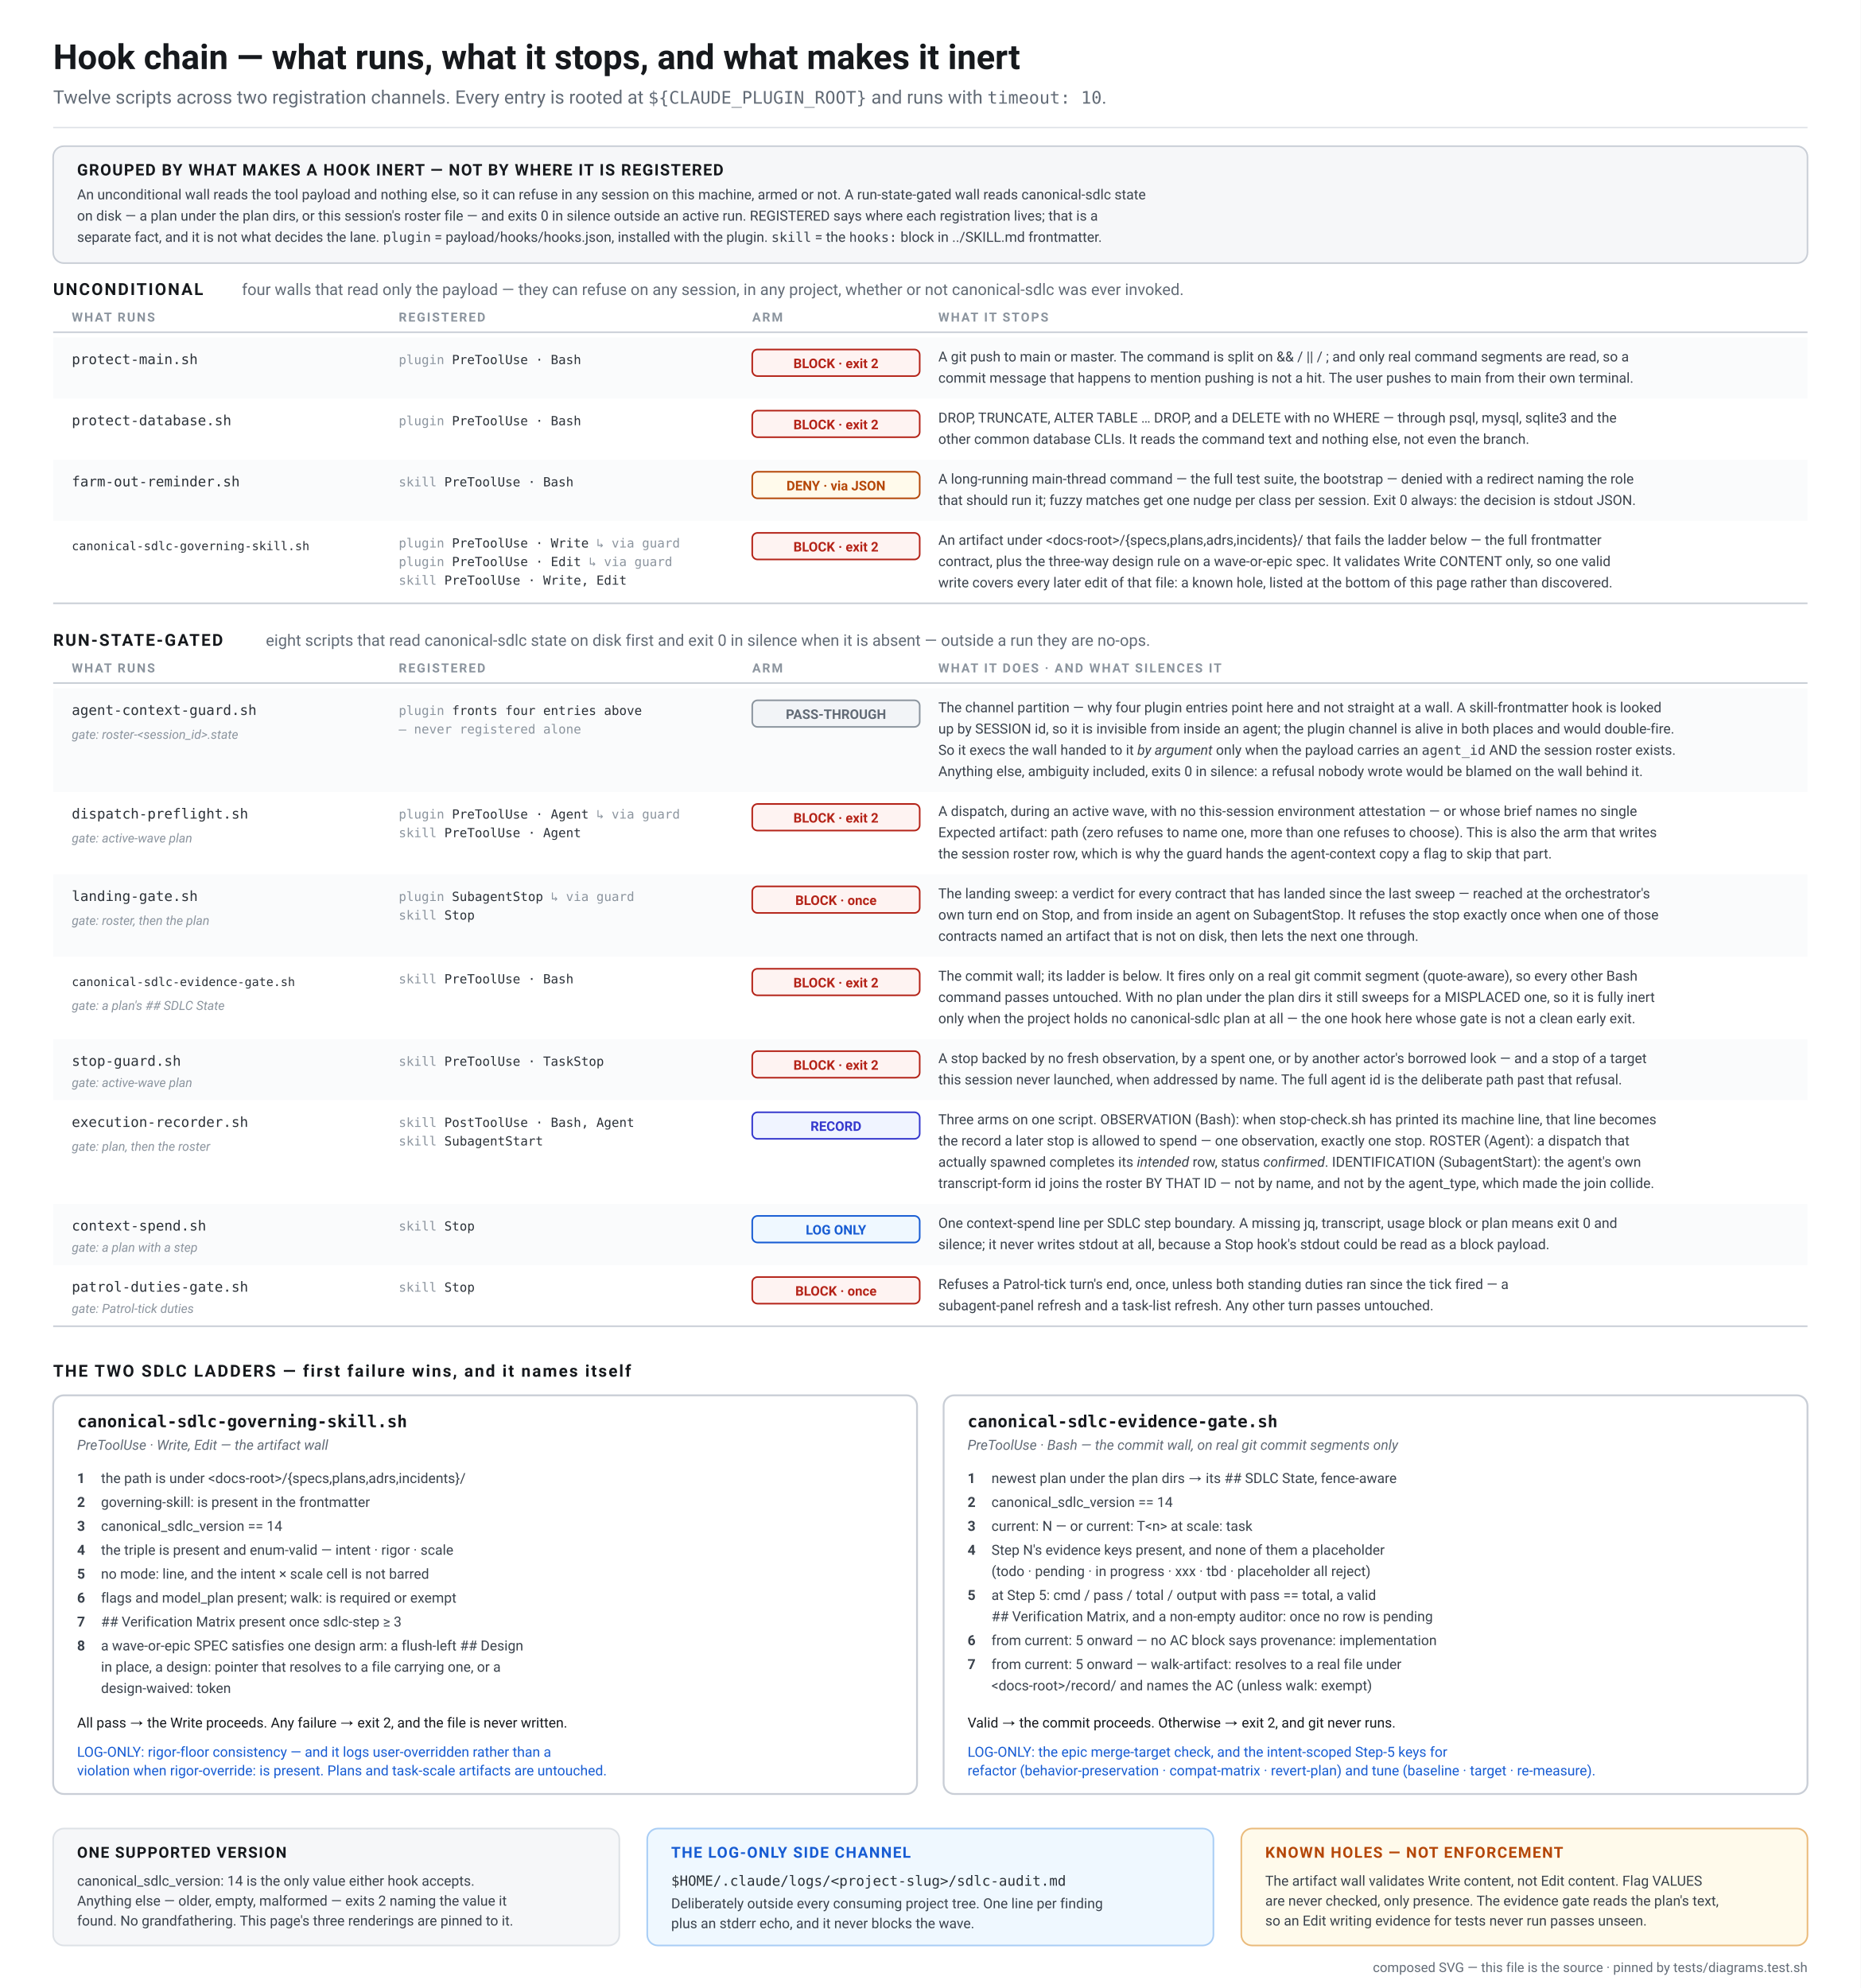
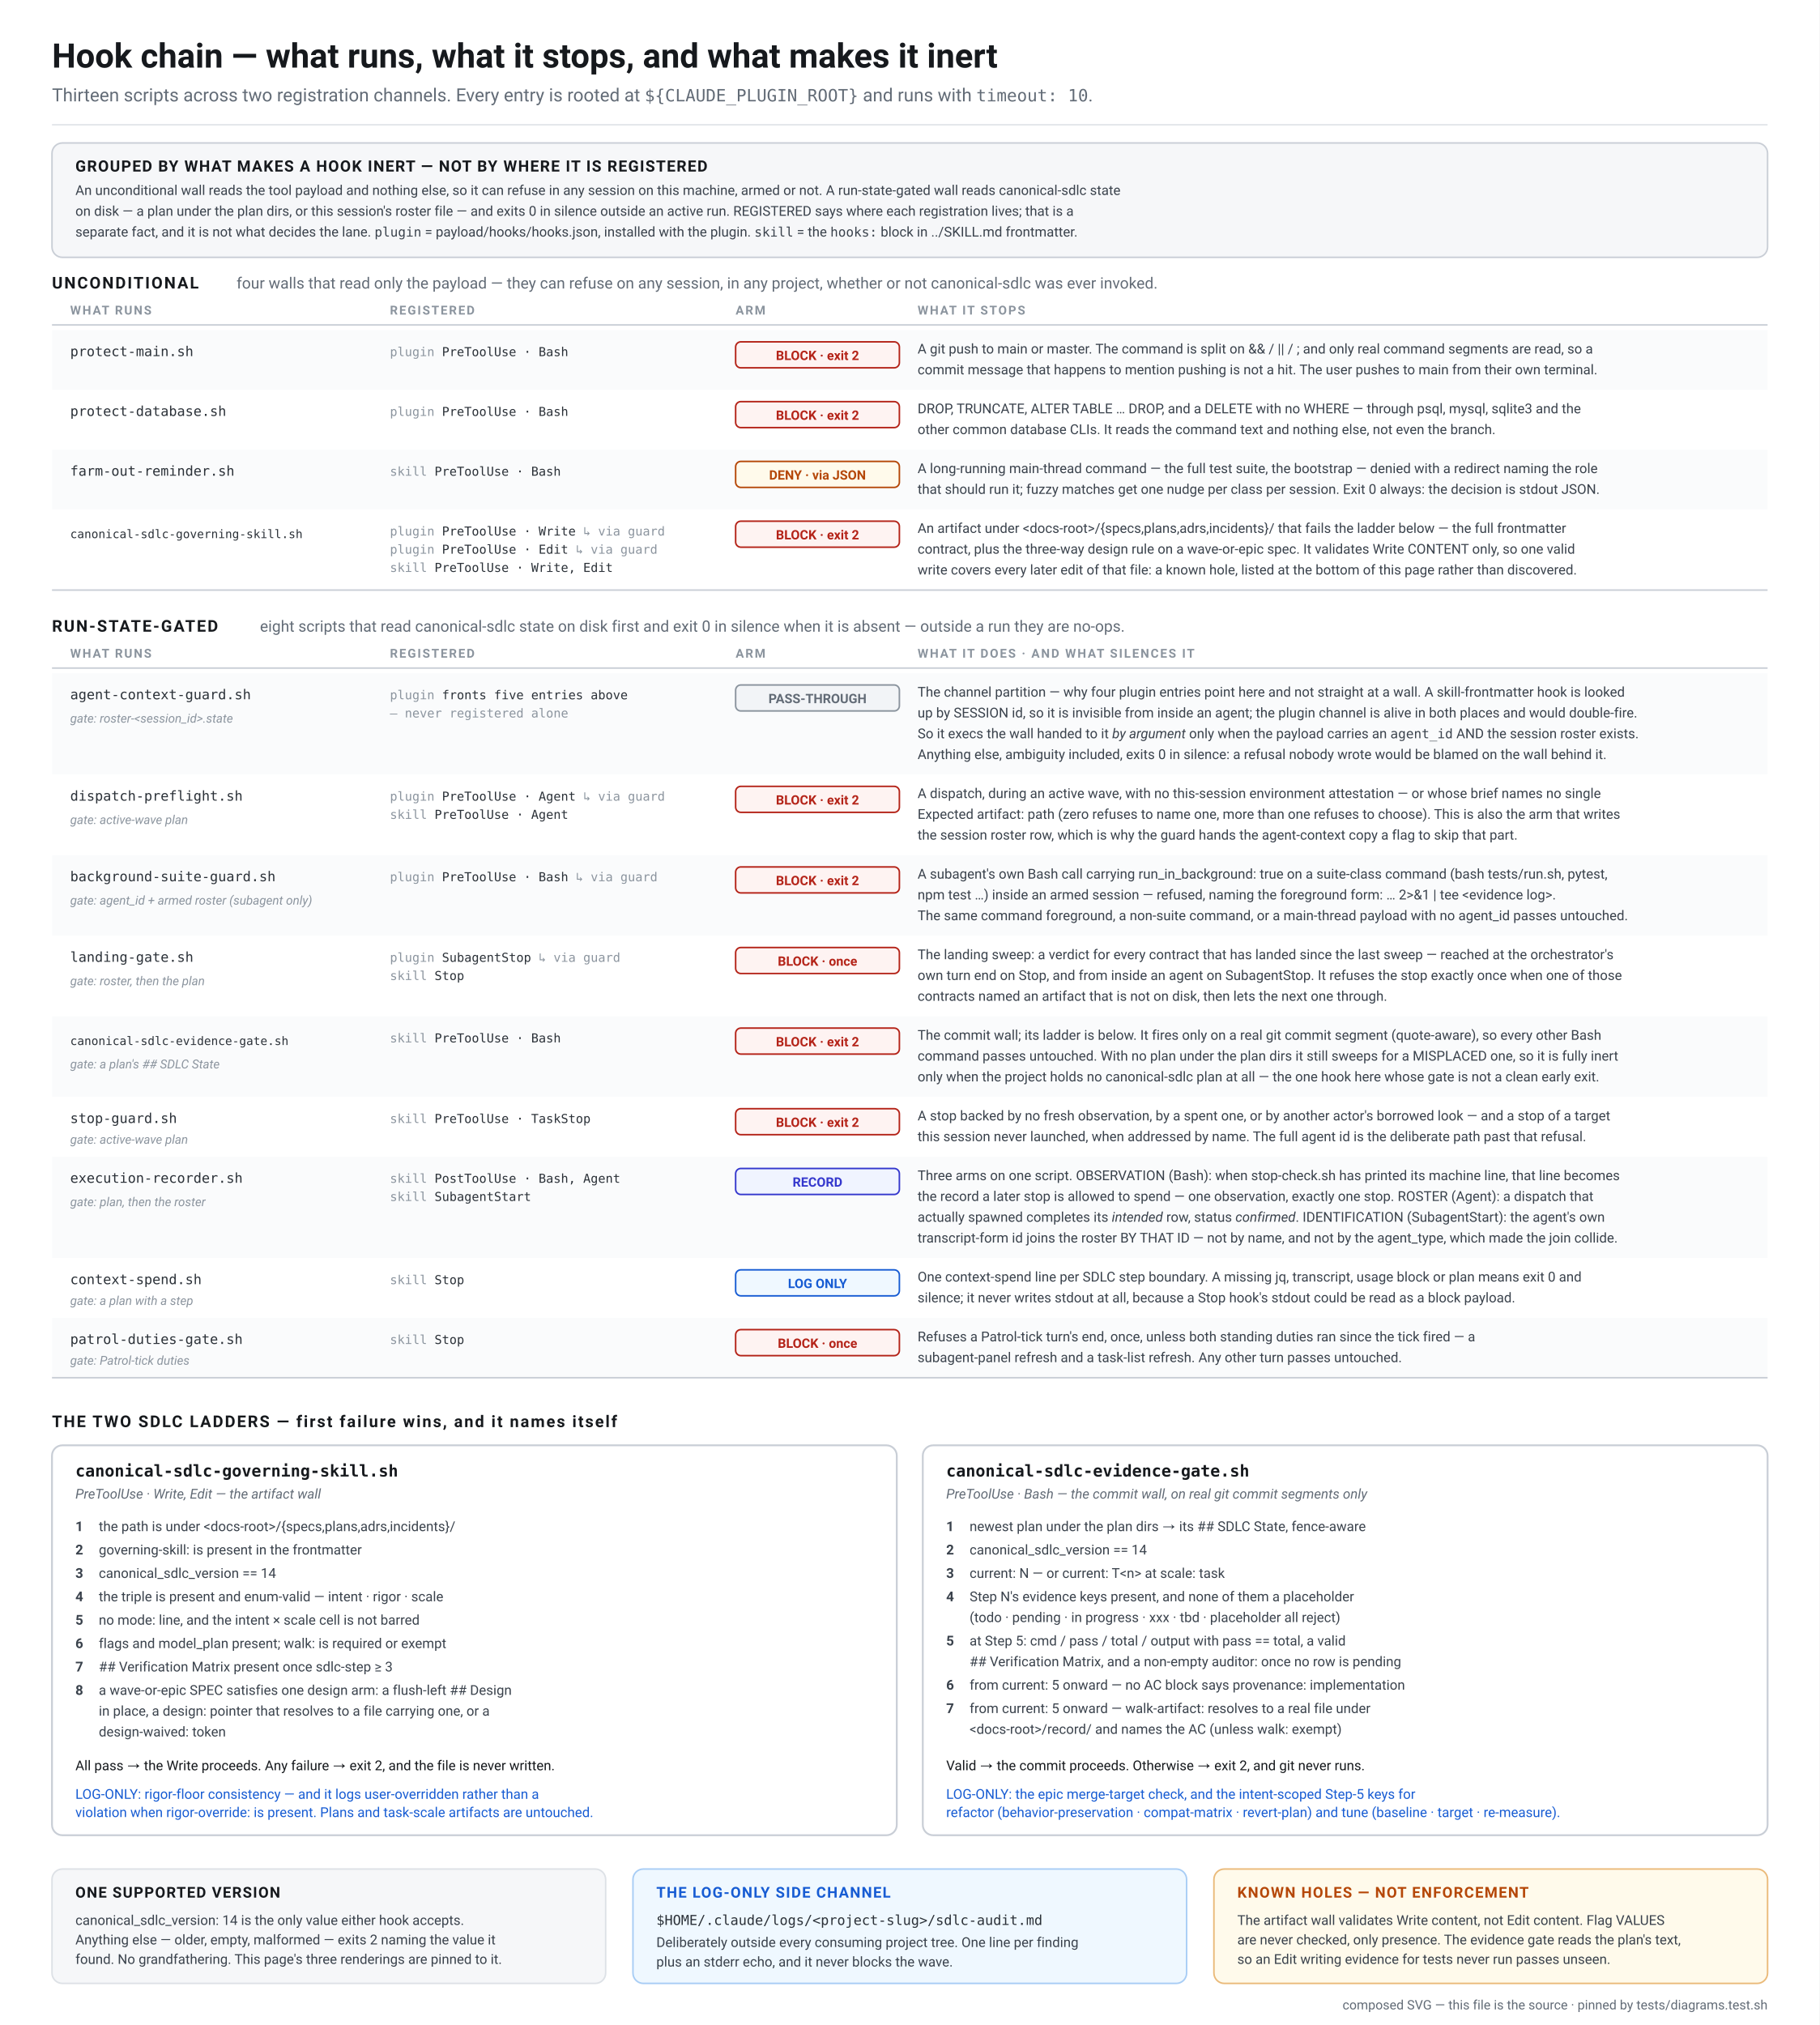
- <svg xmlns="http://www.w3.org/2000/svg" width="1400" height="1496" viewBox="0 0 1400 1496" font-family="ui-sans-serif, -apple-system, BlinkMacSystemFont, 'Segoe UI', Roboto, Helvetica, Arial, sans-serif">
-   <rect x="0" y="0" width="1400" height="1496" fill="#ffffff" />
+ <svg xmlns="http://www.w3.org/2000/svg" width="1400" height="1558" viewBox="0 0 1400 1558" font-family="ui-sans-serif, -apple-system, BlinkMacSystemFont, 'Segoe UI', Roboto, Helvetica, Arial, sans-serif">
+   <rect x="0" y="0" width="1400" height="1558" fill="#ffffff" />
  <text x="40" y="52" font-size="26" font-weight="700" fill="#16191d">Hook chain — what runs, what it stops, and what makes it inert</text>
-   <text x="40" y="78" font-size="14" fill="#626b76">Twelve scripts across two registration channels. Every entry is rooted at <tspan font-family="ui-monospace, SFMono-Regular, Menlo, Consolas, monospace" font-size="13">${CLAUDE_PLUGIN_ROOT}</tspan> and runs with <tspan font-family="ui-monospace, SFMono-Regular, Menlo, Consolas, monospace" font-size="13">timeout: 10</tspan>.</text>
+   <text x="40" y="78" font-size="14" fill="#626b76">Thirteen scripts across two registration channels. Every entry is rooted at <tspan font-family="ui-monospace, SFMono-Regular, Menlo, Consolas, monospace" font-size="13">${CLAUDE_PLUGIN_ROOT}</tspan> and runs with <tspan font-family="ui-monospace, SFMono-Regular, Menlo, Consolas, monospace" font-size="13">timeout: 10</tspan>.</text>
  <line x1="40" y1="96" x2="1360" y2="96" stroke="#dde1e6" stroke-width="1" />
  <rect x="40" y="110" width="1320" height="88" rx="8" fill="#f6f7f9" stroke="#c9ced6" stroke-width="1.2" />
  <text x="58" y="132" font-size="12" font-weight="700" letter-spacing="0.8" fill="#16191d">GROUPED BY WHAT MAKES A HOOK INERT — NOT BY WHERE IT IS REGISTERED</text>
  <text x="58" y="150" font-size="10.5" fill="#3a424c">An unconditional wall reads the tool payload and nothing else, so it can refuse in any session on this machine, armed or not. A run-state-gated wall reads canonical-sdlc state</text>
  <text x="58" y="166" font-size="10.5" fill="#3a424c">on disk — a plan under the plan dirs, or this session's roster file — and exits 0 in silence outside an active run. REGISTERED says where each registration lives; that is a</text>
  <text x="58" y="182" font-size="10.5" fill="#3a424c">separate fact, and it is not what decides the lane. <tspan font-family="ui-monospace, SFMono-Regular, Menlo, Consolas, monospace" font-size="10">plugin</tspan> = payload/hooks/hooks.json, installed with the plugin. <tspan font-family="ui-monospace, SFMono-Regular, Menlo, Consolas, monospace" font-size="10">skill</tspan> = the <tspan font-family="ui-monospace, SFMono-Regular, Menlo, Consolas, monospace" font-size="10">hooks:</tspan> block in ../SKILL.md frontmatter.</text>
  <text x="40" y="222" font-size="12.5" font-weight="700" letter-spacing="1.2" fill="#16191d">UNCONDITIONAL</text>
  <text x="182" y="222" font-size="12" fill="#626b76">four walls that read only the payload — they can refuse on any session, in any project, whether or not canonical-sdlc was ever invoked.</text>
  <text x="54" y="242" font-size="9.5" font-weight="700" letter-spacing="1.1" fill="#8b949e">WHAT RUNS</text>
  <text x="300" y="242" font-size="9.5" font-weight="700" letter-spacing="1.1" fill="#8b949e">REGISTERED</text>
  <text x="566" y="242" font-size="9.5" font-weight="700" letter-spacing="1.1" fill="#8b949e">ARM</text>
  <text x="706" y="242" font-size="9.5" font-weight="700" letter-spacing="1.1" fill="#8b949e">WHAT IT STOPS</text>
  <line x1="40" y1="250" x2="1360" y2="250" stroke="#c9ced6" stroke-width="1.2" />
  <rect x="40" y="254" width="1320" height="46" fill="#fafbfc" />
  <text x="54" y="274" font-size="10.5" font-family="ui-monospace, SFMono-Regular, Menlo, Consolas, monospace" fill="#2b3138">protect-main.sh</text>
  <text class="hook-entry" data-event="PreToolUse" data-matcher="Bash" data-guard="" data-hook="protect-main.sh" x="300" y="274" font-size="9.5" font-family="ui-monospace, SFMono-Regular, Menlo, Consolas, monospace" fill="#2b3138">
    <tspan fill="#8b949e">plugin</tspan> PreToolUse · Bash</text>
  <rect x="566" y="263" width="126" height="20" rx="4" fill="#fef3f2" stroke="#b42318" stroke-width="1.2" />
  <text x="629" y="277" font-size="10" font-weight="600" fill="#b42318" text-anchor="middle">BLOCK · exit 2</text>
  <text x="706" y="272" font-size="10.5" fill="#3a424c">A git push to main or master. The command is split on &amp;&amp; / || / ; and only real command segments are read, so a</text>
  <text x="706" y="288" font-size="10.5" fill="#3a424c">commit message that happens to mention pushing is not a hit. The user pushes to main from their own terminal.</text>
  <rect x="40" y="300" width="1320" height="46" fill="#ffffff" />
  <text x="54" y="320" font-size="10.5" font-family="ui-monospace, SFMono-Regular, Menlo, Consolas, monospace" fill="#2b3138">protect-database.sh</text>
  <text class="hook-entry" data-event="PreToolUse" data-matcher="Bash" data-guard="" data-hook="protect-database.sh" x="300" y="320" font-size="9.5" font-family="ui-monospace, SFMono-Regular, Menlo, Consolas, monospace" fill="#2b3138">
    <tspan fill="#8b949e">plugin</tspan> PreToolUse · Bash</text>
  <rect x="566" y="309" width="126" height="20" rx="4" fill="#fef3f2" stroke="#b42318" stroke-width="1.2" />
  <text x="629" y="323" font-size="10" font-weight="600" fill="#b42318" text-anchor="middle">BLOCK · exit 2</text>
  <text x="706" y="318" font-size="10.5" fill="#3a424c">DROP, TRUNCATE, ALTER TABLE … DROP, and a DELETE with no WHERE — through psql, mysql, sqlite3 and the</text>
  <text x="706" y="334" font-size="10.5" fill="#3a424c">other common database CLIs. It reads the command text and nothing else, not even the branch.</text>
  <rect x="40" y="346" width="1320" height="46" fill="#fafbfc" />
  <text x="54" y="366" font-size="10.5" font-family="ui-monospace, SFMono-Regular, Menlo, Consolas, monospace" fill="#2b3138">farm-out-reminder.sh</text>
  <text class="armed-entry" data-hook="farm-out-reminder.sh" x="300" y="366" font-size="9.5" font-family="ui-monospace, SFMono-Regular, Menlo, Consolas, monospace" fill="#2b3138">
    <tspan fill="#8b949e">skill</tspan> PreToolUse · Bash</text>
  <rect x="566" y="355" width="126" height="20" rx="4" fill="#fffaeb" stroke="#b54708" stroke-width="1.2" />
  <text x="629" y="369" font-size="10" font-weight="600" fill="#b54708" text-anchor="middle">DENY · via JSON</text>
  <text x="706" y="364" font-size="10.5" fill="#3a424c">A long-running main-thread command — the full test suite, the bootstrap — denied with a redirect naming the role</text>
  <text x="706" y="380" font-size="10.5" fill="#3a424c">that should run it; fuzzy matches get one nudge per class per session. Exit 0 always: the decision is stdout JSON.</text>
  <rect x="40" y="392" width="1320" height="62" fill="#ffffff" />
  <text x="54" y="414" font-size="9" font-family="ui-monospace, SFMono-Regular, Menlo, Consolas, monospace" fill="#2b3138">canonical-sdlc-governing-skill.sh</text>
  <text class="hook-entry" data-event="PreToolUse" data-matcher="Write" data-guard="agent-context-guard.sh" data-hook="canonical-sdlc-governing-skill.sh" x="300" y="412" font-size="9.5" font-family="ui-monospace, SFMono-Regular, Menlo, Consolas, monospace" fill="#2b3138">
    <tspan fill="#8b949e">plugin</tspan> PreToolUse · Write <tspan fill="#8b949e">↳ via guard</tspan>
  </text>
  <text class="hook-entry" data-event="PreToolUse" data-matcher="Edit" data-guard="agent-context-guard.sh" data-hook="canonical-sdlc-governing-skill.sh" x="300" y="426" font-size="9.5" font-family="ui-monospace, SFMono-Regular, Menlo, Consolas, monospace" fill="#2b3138">
    <tspan fill="#8b949e">plugin</tspan> PreToolUse · Edit <tspan fill="#8b949e">↳ via guard</tspan>
  </text>
  <text class="armed-entry" data-hook="canonical-sdlc-governing-skill.sh" x="300" y="440" font-size="9.5" font-family="ui-monospace, SFMono-Regular, Menlo, Consolas, monospace" fill="#2b3138">
    <tspan fill="#8b949e">skill</tspan> PreToolUse · Write, Edit</text>
  <rect x="566" y="401" width="126" height="20" rx="4" fill="#fef3f2" stroke="#b42318" stroke-width="1.2" />
  <text x="629" y="415" font-size="10" font-weight="600" fill="#b42318" text-anchor="middle">BLOCK · exit 2</text>
  <text x="706" y="410" font-size="10.5" fill="#3a424c">An artifact under &lt;docs-root&gt;/{specs,plans,adrs,incidents}/ that fails the ladder below — the full frontmatter</text>
  <text x="706" y="426" font-size="10.5" fill="#3a424c">contract, plus the three-way design rule on a wave-or-epic spec. It validates Write CONTENT only, so one valid</text>
  <text x="706" y="442" font-size="10.5" fill="#3a424c">write covers every later edit of that file: a known hole, listed at the bottom of this page rather than discovered.</text>
  <line x1="40" y1="454" x2="1360" y2="454" stroke="#c9ced6" stroke-width="1.2" />
  <text x="40" y="486" font-size="12.5" font-weight="700" letter-spacing="1.2" fill="#16191d">RUN-STATE-GATED</text>
  <text x="200" y="486" font-size="12" fill="#626b76">eight scripts that read canonical-sdlc state on disk first and exit 0 in silence when it is absent — outside a run they are no-ops.</text>
  <text x="54" y="506" font-size="9.5" font-weight="700" letter-spacing="1.1" fill="#8b949e">WHAT RUNS</text>
  <text x="300" y="506" font-size="9.5" font-weight="700" letter-spacing="1.1" fill="#8b949e">REGISTERED</text>
  <text x="566" y="506" font-size="9.5" font-weight="700" letter-spacing="1.1" fill="#8b949e">ARM</text>
  <text x="706" y="506" font-size="9.5" font-weight="700" letter-spacing="1.1" fill="#8b949e">WHAT IT DOES · AND WHAT SILENCES IT</text>
  <line x1="40" y1="514" x2="1360" y2="514" stroke="#c9ced6" stroke-width="1.2" />
  <rect x="40" y="518" width="1320" height="78" fill="#fafbfc" />
  <text x="54" y="538" font-size="10.5" font-family="ui-monospace, SFMono-Regular, Menlo, Consolas, monospace" fill="#2b3138">agent-context-guard.sh</text>
  <text x="54" y="556" font-size="9.5" font-style="italic" fill="#8b949e">gate: roster-&lt;session_id&gt;.state</text>
  <text x="300" y="538" font-size="9.5" font-family="ui-monospace, SFMono-Regular, Menlo, Consolas, monospace" fill="#2b3138">
-     <tspan fill="#8b949e">plugin</tspan> fronts four entries above</text>
+     <tspan fill="#8b949e">plugin</tspan> fronts five entries above</text>
  <text x="300" y="552" font-size="9.5" font-family="ui-monospace, SFMono-Regular, Menlo, Consolas, monospace" fill="#8b949e">— never registered alone</text>
  <rect x="566" y="527" width="126" height="20" rx="4" fill="#f2f4f7" stroke="#8b949e" stroke-width="1.2" />
  <text x="629" y="541" font-size="10" font-weight="600" fill="#626b76" text-anchor="middle">PASS-THROUGH</text>
  <text x="706" y="536" font-size="10.5" fill="#3a424c">The channel partition — why four plugin entries point here and not straight at a wall. A skill-frontmatter hook is looked</text>
  <text x="706" y="552" font-size="10.5" fill="#3a424c">up by SESSION id, so it is invisible from inside an agent; the plugin channel is alive in both places and would double-fire.</text>
  <text x="706" y="568" font-size="10.5" fill="#3a424c">So it execs the wall handed to it <tspan font-style="italic">by argument</tspan> only when the payload carries an <tspan font-family="ui-monospace, SFMono-Regular, Menlo, Consolas, monospace" font-size="10">agent_id</tspan> AND the session roster exists.</text>
  <text x="706" y="584" font-size="10.5" fill="#3a424c">Anything else, ambiguity included, exits 0 in silence: a refusal nobody wrote would be blamed on the wall behind it.</text>
  <rect x="40" y="596" width="1320" height="62" fill="#ffffff" />
  <text x="54" y="616" font-size="10.5" font-family="ui-monospace, SFMono-Regular, Menlo, Consolas, monospace" fill="#2b3138">dispatch-preflight.sh</text>
  <text x="54" y="634" font-size="9.5" font-style="italic" fill="#8b949e">gate: active-wave plan</text>
  <text class="hook-entry" data-event="PreToolUse" data-matcher="Agent" data-guard="agent-context-guard.sh" data-hook="dispatch-preflight.sh" x="300" y="616" font-size="9.5" font-family="ui-monospace, SFMono-Regular, Menlo, Consolas, monospace" fill="#2b3138">
    <tspan fill="#8b949e">plugin</tspan> PreToolUse · Agent <tspan fill="#8b949e">↳ via guard</tspan>
  </text>
  <text class="armed-entry" data-hook="dispatch-preflight.sh" x="300" y="630" font-size="9.5" font-family="ui-monospace, SFMono-Regular, Menlo, Consolas, monospace" fill="#2b3138">
    <tspan fill="#8b949e">skill</tspan> PreToolUse · Agent</text>
  <rect x="566" y="605" width="126" height="20" rx="4" fill="#fef3f2" stroke="#b42318" stroke-width="1.2" />
  <text x="629" y="619" font-size="10" font-weight="600" fill="#b42318" text-anchor="middle">BLOCK · exit 2</text>
  <text x="706" y="614" font-size="10.5" fill="#3a424c">A dispatch, during an active wave, with no this-session environment attestation — or whose brief names no single</text>
  <text x="706" y="630" font-size="10.5" fill="#3a424c">Expected artifact: path (zero refuses to name one, more than one refuses to choose). This is also the arm that writes</text>
  <text x="706" y="646" font-size="10.5" fill="#3a424c">the session roster row, which is why the guard hands the agent-context copy a flag to skip that part.</text>
  <rect x="40" y="658" width="1320" height="62" fill="#fafbfc" />
-   <text x="54" y="678" font-size="10.5" font-family="ui-monospace, SFMono-Regular, Menlo, Consolas, monospace" fill="#2b3138">landing-gate.sh</text>
-   <text x="54" y="696" font-size="9.5" font-style="italic" fill="#8b949e">gate: roster, then the plan</text>
-   <text class="hook-entry" data-event="SubagentStop" data-matcher="" data-guard="agent-context-guard.sh" data-hook="landing-gate.sh" x="300" y="678" font-size="9.5" font-family="ui-monospace, SFMono-Regular, Menlo, Consolas, monospace" fill="#2b3138">
+   <text x="54" y="678" font-size="10.5" font-family="ui-monospace, SFMono-Regular, Menlo, Consolas, monospace" fill="#2b3138">background-suite-guard.sh</text>
+   <text x="54" y="696" font-size="9.5" font-style="italic" fill="#8b949e">gate: agent_id + armed roster (subagent only)</text>
+   <text class="hook-entry" data-event="PreToolUse" data-matcher="Bash" data-guard="agent-context-guard.sh" data-hook="background-suite-guard.sh" x="300" y="678" font-size="9.5" font-family="ui-monospace, SFMono-Regular, Menlo, Consolas, monospace" fill="#2b3138">
+     <tspan fill="#8b949e">plugin</tspan> PreToolUse · Bash <tspan fill="#8b949e">↳ via guard</tspan>
+   </text>
+   <rect x="566" y="667" width="126" height="20" rx="4" fill="#fef3f2" stroke="#b42318" stroke-width="1.2" />
+   <text x="629" y="681" font-size="10" font-weight="600" fill="#b42318" text-anchor="middle">BLOCK · exit 2</text>
+   <text x="706" y="676" font-size="10.5" fill="#3a424c">A subagent's own Bash call carrying run_in_background: true on a suite-class command (bash tests/run.sh, pytest,</text>
+   <text x="706" y="692" font-size="10.5" fill="#3a424c">npm test …) inside an armed session — refused, naming the foreground form: … 2&gt;&amp;1 | tee &lt;evidence log&gt;.</text>
+   <text x="706" y="708" font-size="10.5" fill="#3a424c">The same command foreground, a non-suite command, or a main-thread payload with no agent_id passes untouched.</text>
+   <rect x="40" y="720" width="1320" height="62" fill="#ffffff" />
+   <text x="54" y="740" font-size="10.5" font-family="ui-monospace, SFMono-Regular, Menlo, Consolas, monospace" fill="#2b3138">landing-gate.sh</text>
+   <text x="54" y="758" font-size="9.5" font-style="italic" fill="#8b949e">gate: roster, then the plan</text>
+   <text class="hook-entry" data-event="SubagentStop" data-matcher="" data-guard="agent-context-guard.sh" data-hook="landing-gate.sh" x="300" y="740" font-size="9.5" font-family="ui-monospace, SFMono-Regular, Menlo, Consolas, monospace" fill="#2b3138">
    <tspan fill="#8b949e">plugin</tspan> SubagentStop <tspan fill="#8b949e">↳ via guard</tspan>
  </text>
-   <text class="armed-entry" data-hook="landing-gate.sh" x="300" y="692" font-size="9.5" font-family="ui-monospace, SFMono-Regular, Menlo, Consolas, monospace" fill="#2b3138">
+   <text class="armed-entry" data-hook="landing-gate.sh" x="300" y="754" font-size="9.5" font-family="ui-monospace, SFMono-Regular, Menlo, Consolas, monospace" fill="#2b3138">
    <tspan fill="#8b949e">skill</tspan> Stop</text>
-   <rect x="566" y="667" width="126" height="20" rx="4" fill="#fef3f2" stroke="#b42318" stroke-width="1.2" />
-   <text x="629" y="681" font-size="10" font-weight="600" fill="#b42318" text-anchor="middle">BLOCK · once</text>
-   <text x="706" y="676" font-size="10.5" fill="#3a424c">The landing sweep: a verdict for every contract that has landed since the last sweep — reached at the orchestrator's</text>
-   <text x="706" y="692" font-size="10.5" fill="#3a424c">own turn end on Stop, and from inside an agent on SubagentStop. It refuses the stop exactly once when one of those</text>
-   <text x="706" y="708" font-size="10.5" fill="#3a424c">contracts named an artifact that is not on disk, then lets the next one through.</text>
-   <rect x="40" y="720" width="1320" height="62" fill="#ffffff" />
-   <text x="54" y="742" font-size="9" font-family="ui-monospace, SFMono-Regular, Menlo, Consolas, monospace" fill="#2b3138">canonical-sdlc-evidence-gate.sh</text>
-   <text x="54" y="760" font-size="9.5" font-style="italic" fill="#8b949e">gate: a plan's ## SDLC State</text>
-   <text class="armed-entry" data-hook="canonical-sdlc-evidence-gate.sh" x="300" y="740" font-size="9.5" font-family="ui-monospace, SFMono-Regular, Menlo, Consolas, monospace" fill="#2b3138">
+   <rect x="566" y="729" width="126" height="20" rx="4" fill="#fef3f2" stroke="#b42318" stroke-width="1.2" />
+   <text x="629" y="743" font-size="10" font-weight="600" fill="#b42318" text-anchor="middle">BLOCK · once</text>
+   <text x="706" y="738" font-size="10.5" fill="#3a424c">The landing sweep: a verdict for every contract that has landed since the last sweep — reached at the orchestrator's</text>
+   <text x="706" y="754" font-size="10.5" fill="#3a424c">own turn end on Stop, and from inside an agent on SubagentStop. It refuses the stop exactly once when one of those</text>
+   <text x="706" y="770" font-size="10.5" fill="#3a424c">contracts named an artifact that is not on disk, then lets the next one through.</text>
+   <rect x="40" y="782" width="1320" height="62" fill="#fafbfc" />
+   <text x="54" y="804" font-size="9" font-family="ui-monospace, SFMono-Regular, Menlo, Consolas, monospace" fill="#2b3138">canonical-sdlc-evidence-gate.sh</text>
+   <text x="54" y="822" font-size="9.5" font-style="italic" fill="#8b949e">gate: a plan's ## SDLC State</text>
+   <text class="armed-entry" data-hook="canonical-sdlc-evidence-gate.sh" x="300" y="802" font-size="9.5" font-family="ui-monospace, SFMono-Regular, Menlo, Consolas, monospace" fill="#2b3138">
    <tspan fill="#8b949e">skill</tspan> PreToolUse · Bash</text>
-   <rect x="566" y="729" width="126" height="20" rx="4" fill="#fef3f2" stroke="#b42318" stroke-width="1.2" />
-   <text x="629" y="743" font-size="10" font-weight="600" fill="#b42318" text-anchor="middle">BLOCK · exit 2</text>
-   <text x="706" y="738" font-size="10.5" fill="#3a424c">The commit wall; its ladder is below. It fires only on a real git commit segment (quote-aware), so every other Bash</text>
-   <text x="706" y="754" font-size="10.5" fill="#3a424c">command passes untouched. With no plan under the plan dirs it still sweeps for a MISPLACED one, so it is fully inert</text>
-   <text x="706" y="770" font-size="10.5" fill="#3a424c">only when the project holds no canonical-sdlc plan at all — the one hook here whose gate is not a clean early exit.</text>
-   <rect x="40" y="782" width="1320" height="46" fill="#fafbfc" />
-   <text x="54" y="802" font-size="10.5" font-family="ui-monospace, SFMono-Regular, Menlo, Consolas, monospace" fill="#2b3138">stop-guard.sh</text>
-   <text x="54" y="818" font-size="9.5" font-style="italic" fill="#8b949e">gate: active-wave plan</text>
-   <text class="armed-entry" data-hook="stop-guard.sh" x="300" y="802" font-size="9.5" font-family="ui-monospace, SFMono-Regular, Menlo, Consolas, monospace" fill="#2b3138">
-     <tspan fill="#8b949e">skill</tspan> PreToolUse · TaskStop</text>
  <rect x="566" y="791" width="126" height="20" rx="4" fill="#fef3f2" stroke="#b42318" stroke-width="1.2" />
  <text x="629" y="805" font-size="10" font-weight="600" fill="#b42318" text-anchor="middle">BLOCK · exit 2</text>
-   <text x="706" y="800" font-size="10.5" fill="#3a424c">A stop backed by no fresh observation, by a spent one, or by another actor's borrowed look — and a stop of a target</text>
-   <text x="706" y="816" font-size="10.5" fill="#3a424c">this session never launched, when addressed by name. The full agent id is the deliberate path past that refusal.</text>
-   <rect x="40" y="828" width="1320" height="78" fill="#ffffff" />
-   <text x="54" y="848" font-size="10.5" font-family="ui-monospace, SFMono-Regular, Menlo, Consolas, monospace" fill="#2b3138">execution-recorder.sh</text>
-   <text x="54" y="866" font-size="9.5" font-style="italic" fill="#8b949e">gate: plan, then the roster</text>
-   <text class="armed-entry" data-hook="execution-recorder.sh" x="300" y="848" font-size="9.5" font-family="ui-monospace, SFMono-Regular, Menlo, Consolas, monospace" fill="#2b3138">
+   <text x="706" y="800" font-size="10.5" fill="#3a424c">The commit wall; its ladder is below. It fires only on a real git commit segment (quote-aware), so every other Bash</text>
+   <text x="706" y="816" font-size="10.5" fill="#3a424c">command passes untouched. With no plan under the plan dirs it still sweeps for a MISPLACED one, so it is fully inert</text>
+   <text x="706" y="832" font-size="10.5" fill="#3a424c">only when the project holds no canonical-sdlc plan at all — the one hook here whose gate is not a clean early exit.</text>
+   <rect x="40" y="844" width="1320" height="46" fill="#ffffff" />
+   <text x="54" y="864" font-size="10.5" font-family="ui-monospace, SFMono-Regular, Menlo, Consolas, monospace" fill="#2b3138">stop-guard.sh</text>
+   <text x="54" y="880" font-size="9.5" font-style="italic" fill="#8b949e">gate: active-wave plan</text>
+   <text class="armed-entry" data-hook="stop-guard.sh" x="300" y="864" font-size="9.5" font-family="ui-monospace, SFMono-Regular, Menlo, Consolas, monospace" fill="#2b3138">
+     <tspan fill="#8b949e">skill</tspan> PreToolUse · TaskStop</text>
+   <rect x="566" y="853" width="126" height="20" rx="4" fill="#fef3f2" stroke="#b42318" stroke-width="1.2" />
+   <text x="629" y="867" font-size="10" font-weight="600" fill="#b42318" text-anchor="middle">BLOCK · exit 2</text>
+   <text x="706" y="862" font-size="10.5" fill="#3a424c">A stop backed by no fresh observation, by a spent one, or by another actor's borrowed look — and a stop of a target</text>
+   <text x="706" y="878" font-size="10.5" fill="#3a424c">this session never launched, when addressed by name. The full agent id is the deliberate path past that refusal.</text>
+   <rect x="40" y="890" width="1320" height="78" fill="#fafbfc" />
+   <text x="54" y="910" font-size="10.5" font-family="ui-monospace, SFMono-Regular, Menlo, Consolas, monospace" fill="#2b3138">execution-recorder.sh</text>
+   <text x="54" y="928" font-size="9.5" font-style="italic" fill="#8b949e">gate: plan, then the roster</text>
+   <text class="armed-entry" data-hook="execution-recorder.sh" x="300" y="910" font-size="9.5" font-family="ui-monospace, SFMono-Regular, Menlo, Consolas, monospace" fill="#2b3138">
    <tspan fill="#8b949e">skill</tspan> PostToolUse · Bash, Agent</text>
-   <text x="300" y="862" font-size="9.5" font-family="ui-monospace, SFMono-Regular, Menlo, Consolas, monospace" fill="#2b3138">
+   <text x="300" y="924" font-size="9.5" font-family="ui-monospace, SFMono-Regular, Menlo, Consolas, monospace" fill="#2b3138">
    <tspan fill="#8b949e">skill</tspan> SubagentStart</text>
-   <rect x="566" y="837" width="126" height="20" rx="4" fill="#f0f4ff" stroke="#3538cd" stroke-width="1.2" />
-   <text x="629" y="851" font-size="10" font-weight="600" fill="#3538cd" text-anchor="middle">RECORD</text>
-   <text x="706" y="846" font-size="10.5" fill="#3a424c">Three arms on one script. OBSERVATION (Bash): when stop-check.sh has printed its machine line, that line becomes</text>
-   <text x="706" y="862" font-size="10.5" fill="#3a424c">the record a later stop is allowed to spend — one observation, exactly one stop. ROSTER (Agent): a dispatch that</text>
-   <text x="706" y="878" font-size="10.5" fill="#3a424c">actually spawned completes its <tspan font-style="italic">intended</tspan> row, status <tspan font-style="italic">confirmed</tspan>. IDENTIFICATION (SubagentStart): the agent's own</text>
-   <text x="706" y="894" font-size="10.5" fill="#3a424c">transcript-form id joins the roster BY THAT ID — not by name, and not by the agent_type, which made the join collide.</text>
-   <rect x="40" y="906" width="1320" height="46" fill="#fafbfc" />
-   <text x="54" y="926" font-size="10.5" font-family="ui-monospace, SFMono-Regular, Menlo, Consolas, monospace" fill="#2b3138">context-spend.sh</text>
-   <text x="54" y="942" font-size="9.5" font-style="italic" fill="#8b949e">gate: a plan with a step</text>
-   <text class="armed-entry" data-hook="context-spend.sh" x="300" y="926" font-size="9.5" font-family="ui-monospace, SFMono-Regular, Menlo, Consolas, monospace" fill="#2b3138">
+   <rect x="566" y="899" width="126" height="20" rx="4" fill="#f0f4ff" stroke="#3538cd" stroke-width="1.2" />
+   <text x="629" y="913" font-size="10" font-weight="600" fill="#3538cd" text-anchor="middle">RECORD</text>
+   <text x="706" y="908" font-size="10.5" fill="#3a424c">Three arms on one script. OBSERVATION (Bash): when stop-check.sh has printed its machine line, that line becomes</text>
+   <text x="706" y="924" font-size="10.5" fill="#3a424c">the record a later stop is allowed to spend — one observation, exactly one stop. ROSTER (Agent): a dispatch that</text>
+   <text x="706" y="940" font-size="10.5" fill="#3a424c">actually spawned completes its <tspan font-style="italic">intended</tspan> row, status <tspan font-style="italic">confirmed</tspan>. IDENTIFICATION (SubagentStart): the agent's own</text>
+   <text x="706" y="956" font-size="10.5" fill="#3a424c">transcript-form id joins the roster BY THAT ID — not by name, and not by the agent_type, which made the join collide.</text>
+   <rect x="40" y="968" width="1320" height="46" fill="#ffffff" />
+   <text x="54" y="988" font-size="10.5" font-family="ui-monospace, SFMono-Regular, Menlo, Consolas, monospace" fill="#2b3138">context-spend.sh</text>
+   <text x="54" y="1004" font-size="9.5" font-style="italic" fill="#8b949e">gate: a plan with a step</text>
+   <text class="armed-entry" data-hook="context-spend.sh" x="300" y="988" font-size="9.5" font-family="ui-monospace, SFMono-Regular, Menlo, Consolas, monospace" fill="#2b3138">
    <tspan fill="#8b949e">skill</tspan> Stop</text>
-   <rect x="566" y="915" width="126" height="20" rx="4" fill="#eff8ff" stroke="#175cd3" stroke-width="1.2" />
-   <text x="629" y="929" font-size="10" font-weight="600" fill="#175cd3" text-anchor="middle">LOG ONLY</text>
-   <text x="706" y="924" font-size="10.5" fill="#3a424c">One context-spend line per SDLC step boundary. A missing jq, transcript, usage block or plan means exit 0 and</text>
-   <text x="706" y="940" font-size="10.5" fill="#3a424c">silence; it never writes stdout at all, because a Stop hook's stdout could be read as a block payload.</text>
-   <rect x="40" y="952" width="1320" height="46" fill="#ffffff" />
-   <text x="54" y="972" font-size="10.5" font-family="ui-monospace, SFMono-Regular, Menlo, Consolas, monospace" fill="#2b3138">patrol-duties-gate.sh</text>
-   <text x="54" y="988" font-size="9.5" font-style="italic" fill="#8b949e">gate: Patrol-tick duties</text>
-   <text class="armed-entry" data-hook="patrol-duties-gate.sh" x="300" y="972" font-size="9.5" font-family="ui-monospace, SFMono-Regular, Menlo, Consolas, monospace" fill="#2b3138">
+   <rect x="566" y="977" width="126" height="20" rx="4" fill="#eff8ff" stroke="#175cd3" stroke-width="1.2" />
+   <text x="629" y="991" font-size="10" font-weight="600" fill="#175cd3" text-anchor="middle">LOG ONLY</text>
+   <text x="706" y="986" font-size="10.5" fill="#3a424c">One context-spend line per SDLC step boundary. A missing jq, transcript, usage block or plan means exit 0 and</text>
+   <text x="706" y="1002" font-size="10.5" fill="#3a424c">silence; it never writes stdout at all, because a Stop hook's stdout could be read as a block payload.</text>
+   <rect x="40" y="1014" width="1320" height="46" fill="#fafbfc" />
+   <text x="54" y="1034" font-size="10.5" font-family="ui-monospace, SFMono-Regular, Menlo, Consolas, monospace" fill="#2b3138">patrol-duties-gate.sh</text>
+   <text x="54" y="1050" font-size="9.5" font-style="italic" fill="#8b949e">gate: Patrol-tick duties</text>
+   <text class="armed-entry" data-hook="patrol-duties-gate.sh" x="300" y="1034" font-size="9.5" font-family="ui-monospace, SFMono-Regular, Menlo, Consolas, monospace" fill="#2b3138">
    <tspan fill="#8b949e">skill</tspan> Stop</text>
-   <rect x="566" y="961" width="126" height="20" rx="4" fill="#fef3f2" stroke="#b42318" stroke-width="1.2" />
-   <text x="629" y="975" font-size="10" font-weight="600" fill="#b42318" text-anchor="middle">BLOCK · once</text>
-   <text x="706" y="970" font-size="10.5" fill="#3a424c">Refuses a Patrol-tick turn's end, once, unless both standing duties ran since the tick fired — a</text>
-   <text x="706" y="986" font-size="10.5" fill="#3a424c">subagent-panel refresh and a task-list refresh. Any other turn passes untouched.</text>
-   <line x1="40" y1="998" x2="1360" y2="998" stroke="#c9ced6" stroke-width="1.2" />
-   <text x="40" y="1036" font-size="12.5" font-weight="700" letter-spacing="1.2" fill="#16191d">THE TWO SDLC LADDERS — first failure wins, and it names itself</text>
-   <rect x="40" y="1050" width="650" height="300" rx="8" fill="#ffffff" stroke="#c9ced6" stroke-width="1.4" />
-   <text x="58" y="1074" font-size="12.5" font-weight="700" font-family="ui-monospace, SFMono-Regular, Menlo, Consolas, monospace" fill="#16191d">canonical-sdlc-governing-skill.sh</text>
-   <text x="58" y="1091" font-size="10.5" font-style="italic" fill="#626b76">PreToolUse · Write, Edit — the artifact wall</text>
-   <text x="58" y="1116" font-size="10.5" font-weight="700" fill="#3a424c">1</text>
-   <text x="76" y="1116" font-size="10.5" fill="#3a424c">the path is under &lt;docs-root&gt;/{specs,plans,adrs,incidents}/</text>
-   <text x="58" y="1134" font-size="10.5" font-weight="700" fill="#3a424c">2</text>
-   <text x="76" y="1134" font-size="10.5" fill="#3a424c">governing-skill: is present in the frontmatter</text>
-   <text x="58" y="1152" font-size="10.5" font-weight="700" fill="#3a424c">3</text>
-   <text class="version-pin" data-pin="hook-chain-governing-ladder" x="76" y="1152" font-size="10.5" fill="#3a424c">canonical_sdlc_version == 14</text>
-   <text x="58" y="1170" font-size="10.5" font-weight="700" fill="#3a424c">4</text>
-   <text x="76" y="1170" font-size="10.5" fill="#3a424c">the triple is present and enum-valid — intent · rigor · scale</text>
-   <text x="58" y="1188" font-size="10.5" font-weight="700" fill="#3a424c">5</text>
-   <text x="76" y="1188" font-size="10.5" fill="#3a424c">no mode: line, and the intent × scale cell is not barred</text>
-   <text x="58" y="1206" font-size="10.5" font-weight="700" fill="#3a424c">6</text>
-   <text x="76" y="1206" font-size="10.5" fill="#3a424c">flags and model_plan present; walk: is required or exempt</text>
-   <text x="58" y="1224" font-size="10.5" font-weight="700" fill="#3a424c">7</text>
-   <text x="76" y="1224" font-size="10.5" fill="#3a424c">## Verification Matrix present once sdlc-step ≥ 3</text>
-   <text x="58" y="1242" font-size="10.5" font-weight="700" fill="#3a424c">8</text>
-   <text x="76" y="1242" font-size="10.5" fill="#3a424c">a wave-or-epic SPEC satisfies one design arm: a flush-left ## Design</text>
-   <text x="76" y="1258" font-size="10.5" fill="#3a424c">in place, a design: pointer that resolves to a file carrying one, or a</text>
-   <text x="76" y="1274" font-size="10.5" fill="#3a424c">design-waived: token</text>
-   <text x="58" y="1300" font-size="10.5" fill="#16191d">All pass → the Write proceeds. Any failure → exit 2, and the file is never written.</text>
-   <text x="58" y="1322" font-size="10.5" fill="#175cd3">LOG-ONLY: rigor-floor consistency — and it logs user-overridden rather than a</text>
-   <text x="58" y="1336" font-size="10.5" fill="#175cd3">violation when rigor-override: is present. Plans and task-scale artifacts are untouched.</text>
-   <rect x="710" y="1050" width="650" height="300" rx="8" fill="#ffffff" stroke="#c9ced6" stroke-width="1.4" />
-   <text x="728" y="1074" font-size="12.5" font-weight="700" font-family="ui-monospace, SFMono-Regular, Menlo, Consolas, monospace" fill="#16191d">canonical-sdlc-evidence-gate.sh</text>
-   <text x="728" y="1091" font-size="10.5" font-style="italic" fill="#626b76">PreToolUse · Bash — the commit wall, on real git commit segments only</text>
-   <text x="728" y="1116" font-size="10.5" font-weight="700" fill="#3a424c">1</text>
-   <text x="746" y="1116" font-size="10.5" fill="#3a424c">newest plan under the plan dirs → its ## SDLC State, fence-aware</text>
-   <text x="728" y="1134" font-size="10.5" font-weight="700" fill="#3a424c">2</text>
-   <text class="version-pin" data-pin="hook-chain-evidence-ladder" x="746" y="1134" font-size="10.5" fill="#3a424c">canonical_sdlc_version == 14</text>
-   <text x="728" y="1152" font-size="10.5" font-weight="700" fill="#3a424c">3</text>
-   <text x="746" y="1152" font-size="10.5" fill="#3a424c">current: N — or current: T&lt;n&gt; at scale: task</text>
-   <text x="728" y="1170" font-size="10.5" font-weight="700" fill="#3a424c">4</text>
-   <text x="746" y="1170" font-size="10.5" fill="#3a424c">Step N's evidence keys present, and none of them a placeholder</text>
-   <text x="746" y="1186" font-size="10.5" fill="#3a424c">(todo · pending · in progress · xxx · tbd · placeholder all reject)</text>
-   <text x="728" y="1204" font-size="10.5" font-weight="700" fill="#3a424c">5</text>
-   <text x="746" y="1204" font-size="10.5" fill="#3a424c">at Step 5: cmd / pass / total / output with pass == total, a valid</text>
-   <text x="746" y="1220" font-size="10.5" fill="#3a424c">## Verification Matrix, and a non-empty auditor: once no row is pending</text>
-   <text x="728" y="1238" font-size="10.5" font-weight="700" fill="#3a424c">6</text>
-   <text x="746" y="1238" font-size="10.5" fill="#3a424c">from current: 5 onward — no AC block says provenance: implementation</text>
-   <text x="728" y="1256" font-size="10.5" font-weight="700" fill="#3a424c">7</text>
-   <text x="746" y="1256" font-size="10.5" fill="#3a424c">from current: 5 onward — walk-artifact: resolves to a real file under</text>
-   <text x="746" y="1272" font-size="10.5" fill="#3a424c">&lt;docs-root&gt;/record/ and names the AC (unless walk: exempt)</text>
-   <text x="728" y="1300" font-size="10.5" fill="#16191d">Valid → the commit proceeds. Otherwise → exit 2, and git never runs.</text>
-   <text x="728" y="1322" font-size="10.5" fill="#175cd3">LOG-ONLY: the epic merge-target check, and the intent-scoped Step-5 keys for</text>
-   <text x="728" y="1336" font-size="10.5" fill="#175cd3">refactor (behavior-preservation · compat-matrix · revert-plan) and tune (baseline · target · re-measure).</text>
-   <rect x="40" y="1376" width="426" height="88" rx="8" fill="#f6f7f9" stroke="#dde1e6" stroke-width="1.2" />
-   <text x="58" y="1398" font-size="11.5" font-weight="700" letter-spacing="0.8" fill="#16191d">ONE SUPPORTED VERSION</text>
-   <text class="version-pin" data-pin="hook-chain-version-callout" x="58" y="1419" font-size="10.5" fill="#3a424c">canonical_sdlc_version: 14 is the only value either hook accepts.</text>
-   <text x="58" y="1434" font-size="10.5" fill="#3a424c">Anything else — older, empty, malformed — exits 2 naming the value it</text>
-   <text x="58" y="1449" font-size="10.5" fill="#3a424c">found. No grandfathering. This page's three renderings are pinned to it.</text>
-   <rect x="487" y="1376" width="426" height="88" rx="8" fill="#eff8ff" stroke="#a8cdf5" stroke-width="1.2" />
-   <text x="505" y="1398" font-size="11.5" font-weight="700" letter-spacing="0.8" fill="#175cd3">THE LOG-ONLY SIDE CHANNEL</text>
-   <text x="505" y="1419" font-size="10.5" font-family="ui-monospace, SFMono-Regular, Menlo, Consolas, monospace" fill="#2b3138">$HOME/.claude/logs/&lt;project-slug&gt;/sdlc-audit.md</text>
-   <text x="505" y="1436" font-size="10.5" fill="#3a424c">Deliberately outside every consuming project tree. One line per finding</text>
-   <text x="505" y="1451" font-size="10.5" fill="#3a424c">plus an stderr echo, and it never blocks the wave.</text>
-   <rect x="934" y="1376" width="426" height="88" rx="8" fill="#fffaeb" stroke="#eaba7a" stroke-width="1.2" />
-   <text x="952" y="1398" font-size="11.5" font-weight="700" letter-spacing="0.8" fill="#b54708">KNOWN HOLES — NOT ENFORCEMENT</text>
-   <text x="952" y="1419" font-size="10.5" fill="#3a424c">The artifact wall validates Write content, not Edit content. Flag VALUES</text>
-   <text x="952" y="1434" font-size="10.5" fill="#3a424c">are never checked, only presence. The evidence gate reads the plan's text,</text>
-   <text x="952" y="1449" font-size="10.5" fill="#3a424c">so an Edit writing evidence for tests never run passes unseen.</text>
-   <text x="1360" y="1484" font-size="10" text-anchor="end" fill="#626b76">composed SVG — this file is the source · pinned by tests/diagrams.test.sh</text>
+   <rect x="566" y="1023" width="126" height="20" rx="4" fill="#fef3f2" stroke="#b42318" stroke-width="1.2" />
+   <text x="629" y="1037" font-size="10" font-weight="600" fill="#b42318" text-anchor="middle">BLOCK · once</text>
+   <text x="706" y="1032" font-size="10.5" fill="#3a424c">Refuses a Patrol-tick turn's end, once, unless both standing duties ran since the tick fired — a</text>
+   <text x="706" y="1048" font-size="10.5" fill="#3a424c">subagent-panel refresh and a task-list refresh. Any other turn passes untouched.</text>
+   <line x1="40" y1="1060" x2="1360" y2="1060" stroke="#c9ced6" stroke-width="1.2" />
+   <text x="40" y="1098" font-size="12.5" font-weight="700" letter-spacing="1.2" fill="#16191d">THE TWO SDLC LADDERS — first failure wins, and it names itself</text>
+   <rect x="40" y="1112" width="650" height="300" rx="8" fill="#ffffff" stroke="#c9ced6" stroke-width="1.4" />
+   <text x="58" y="1136" font-size="12.5" font-weight="700" font-family="ui-monospace, SFMono-Regular, Menlo, Consolas, monospace" fill="#16191d">canonical-sdlc-governing-skill.sh</text>
+   <text x="58" y="1153" font-size="10.5" font-style="italic" fill="#626b76">PreToolUse · Write, Edit — the artifact wall</text>
+   <text x="58" y="1178" font-size="10.5" font-weight="700" fill="#3a424c">1</text>
+   <text x="76" y="1178" font-size="10.5" fill="#3a424c">the path is under &lt;docs-root&gt;/{specs,plans,adrs,incidents}/</text>
+   <text x="58" y="1196" font-size="10.5" font-weight="700" fill="#3a424c">2</text>
+   <text x="76" y="1196" font-size="10.5" fill="#3a424c">governing-skill: is present in the frontmatter</text>
+   <text x="58" y="1214" font-size="10.5" font-weight="700" fill="#3a424c">3</text>
+   <text class="version-pin" data-pin="hook-chain-governing-ladder" x="76" y="1214" font-size="10.5" fill="#3a424c">canonical_sdlc_version == 14</text>
+   <text x="58" y="1232" font-size="10.5" font-weight="700" fill="#3a424c">4</text>
+   <text x="76" y="1232" font-size="10.5" fill="#3a424c">the triple is present and enum-valid — intent · rigor · scale</text>
+   <text x="58" y="1250" font-size="10.5" font-weight="700" fill="#3a424c">5</text>
+   <text x="76" y="1250" font-size="10.5" fill="#3a424c">no mode: line, and the intent × scale cell is not barred</text>
+   <text x="58" y="1268" font-size="10.5" font-weight="700" fill="#3a424c">6</text>
+   <text x="76" y="1268" font-size="10.5" fill="#3a424c">flags and model_plan present; walk: is required or exempt</text>
+   <text x="58" y="1286" font-size="10.5" font-weight="700" fill="#3a424c">7</text>
+   <text x="76" y="1286" font-size="10.5" fill="#3a424c">## Verification Matrix present once sdlc-step ≥ 3</text>
+   <text x="58" y="1304" font-size="10.5" font-weight="700" fill="#3a424c">8</text>
+   <text x="76" y="1304" font-size="10.5" fill="#3a424c">a wave-or-epic SPEC satisfies one design arm: a flush-left ## Design</text>
+   <text x="76" y="1320" font-size="10.5" fill="#3a424c">in place, a design: pointer that resolves to a file carrying one, or a</text>
+   <text x="76" y="1336" font-size="10.5" fill="#3a424c">design-waived: token</text>
+   <text x="58" y="1362" font-size="10.5" fill="#16191d">All pass → the Write proceeds. Any failure → exit 2, and the file is never written.</text>
+   <text x="58" y="1384" font-size="10.5" fill="#175cd3">LOG-ONLY: rigor-floor consistency — and it logs user-overridden rather than a</text>
+   <text x="58" y="1398" font-size="10.5" fill="#175cd3">violation when rigor-override: is present. Plans and task-scale artifacts are untouched.</text>
+   <rect x="710" y="1112" width="650" height="300" rx="8" fill="#ffffff" stroke="#c9ced6" stroke-width="1.4" />
+   <text x="728" y="1136" font-size="12.5" font-weight="700" font-family="ui-monospace, SFMono-Regular, Menlo, Consolas, monospace" fill="#16191d">canonical-sdlc-evidence-gate.sh</text>
+   <text x="728" y="1153" font-size="10.5" font-style="italic" fill="#626b76">PreToolUse · Bash — the commit wall, on real git commit segments only</text>
+   <text x="728" y="1178" font-size="10.5" font-weight="700" fill="#3a424c">1</text>
+   <text x="746" y="1178" font-size="10.5" fill="#3a424c">newest plan under the plan dirs → its ## SDLC State, fence-aware</text>
+   <text x="728" y="1196" font-size="10.5" font-weight="700" fill="#3a424c">2</text>
+   <text class="version-pin" data-pin="hook-chain-evidence-ladder" x="746" y="1196" font-size="10.5" fill="#3a424c">canonical_sdlc_version == 14</text>
+   <text x="728" y="1214" font-size="10.5" font-weight="700" fill="#3a424c">3</text>
+   <text x="746" y="1214" font-size="10.5" fill="#3a424c">current: N — or current: T&lt;n&gt; at scale: task</text>
+   <text x="728" y="1232" font-size="10.5" font-weight="700" fill="#3a424c">4</text>
+   <text x="746" y="1232" font-size="10.5" fill="#3a424c">Step N's evidence keys present, and none of them a placeholder</text>
+   <text x="746" y="1248" font-size="10.5" fill="#3a424c">(todo · pending · in progress · xxx · tbd · placeholder all reject)</text>
+   <text x="728" y="1266" font-size="10.5" font-weight="700" fill="#3a424c">5</text>
+   <text x="746" y="1266" font-size="10.5" fill="#3a424c">at Step 5: cmd / pass / total / output with pass == total, a valid</text>
+   <text x="746" y="1282" font-size="10.5" fill="#3a424c">## Verification Matrix, and a non-empty auditor: once no row is pending</text>
+   <text x="728" y="1300" font-size="10.5" font-weight="700" fill="#3a424c">6</text>
+   <text x="746" y="1300" font-size="10.5" fill="#3a424c">from current: 5 onward — no AC block says provenance: implementation</text>
+   <text x="728" y="1318" font-size="10.5" font-weight="700" fill="#3a424c">7</text>
+   <text x="746" y="1318" font-size="10.5" fill="#3a424c">from current: 5 onward — walk-artifact: resolves to a real file under</text>
+   <text x="746" y="1334" font-size="10.5" fill="#3a424c">&lt;docs-root&gt;/record/ and names the AC (unless walk: exempt)</text>
+   <text x="728" y="1362" font-size="10.5" fill="#16191d">Valid → the commit proceeds. Otherwise → exit 2, and git never runs.</text>
+   <text x="728" y="1384" font-size="10.5" fill="#175cd3">LOG-ONLY: the epic merge-target check, and the intent-scoped Step-5 keys for</text>
+   <text x="728" y="1398" font-size="10.5" fill="#175cd3">refactor (behavior-preservation · compat-matrix · revert-plan) and tune (baseline · target · re-measure).</text>
+   <rect x="40" y="1438" width="426" height="88" rx="8" fill="#f6f7f9" stroke="#dde1e6" stroke-width="1.2" />
+   <text x="58" y="1460" font-size="11.5" font-weight="700" letter-spacing="0.8" fill="#16191d">ONE SUPPORTED VERSION</text>
+   <text class="version-pin" data-pin="hook-chain-version-callout" x="58" y="1481" font-size="10.5" fill="#3a424c">canonical_sdlc_version: 14 is the only value either hook accepts.</text>
+   <text x="58" y="1496" font-size="10.5" fill="#3a424c">Anything else — older, empty, malformed — exits 2 naming the value it</text>
+   <text x="58" y="1511" font-size="10.5" fill="#3a424c">found. No grandfathering. This page's three renderings are pinned to it.</text>
+   <rect x="487" y="1438" width="426" height="88" rx="8" fill="#eff8ff" stroke="#a8cdf5" stroke-width="1.2" />
+   <text x="505" y="1460" font-size="11.5" font-weight="700" letter-spacing="0.8" fill="#175cd3">THE LOG-ONLY SIDE CHANNEL</text>
+   <text x="505" y="1481" font-size="10.5" font-family="ui-monospace, SFMono-Regular, Menlo, Consolas, monospace" fill="#2b3138">$HOME/.claude/logs/&lt;project-slug&gt;/sdlc-audit.md</text>
+   <text x="505" y="1498" font-size="10.5" fill="#3a424c">Deliberately outside every consuming project tree. One line per finding</text>
+   <text x="505" y="1513" font-size="10.5" fill="#3a424c">plus an stderr echo, and it never blocks the wave.</text>
+   <rect x="934" y="1438" width="426" height="88" rx="8" fill="#fffaeb" stroke="#eaba7a" stroke-width="1.2" />
+   <text x="952" y="1460" font-size="11.5" font-weight="700" letter-spacing="0.8" fill="#b54708">KNOWN HOLES — NOT ENFORCEMENT</text>
+   <text x="952" y="1481" font-size="10.5" fill="#3a424c">The artifact wall validates Write content, not Edit content. Flag VALUES</text>
+   <text x="952" y="1496" font-size="10.5" fill="#3a424c">are never checked, only presence. The evidence gate reads the plan's text,</text>
+   <text x="952" y="1511" font-size="10.5" fill="#3a424c">so an Edit writing evidence for tests never run passes unseen.</text>
+   <text x="1360" y="1546" font-size="10" text-anchor="end" fill="#626b76">composed SVG — this file is the source · pinned by tests/diagrams.test.sh</text>
</svg>
